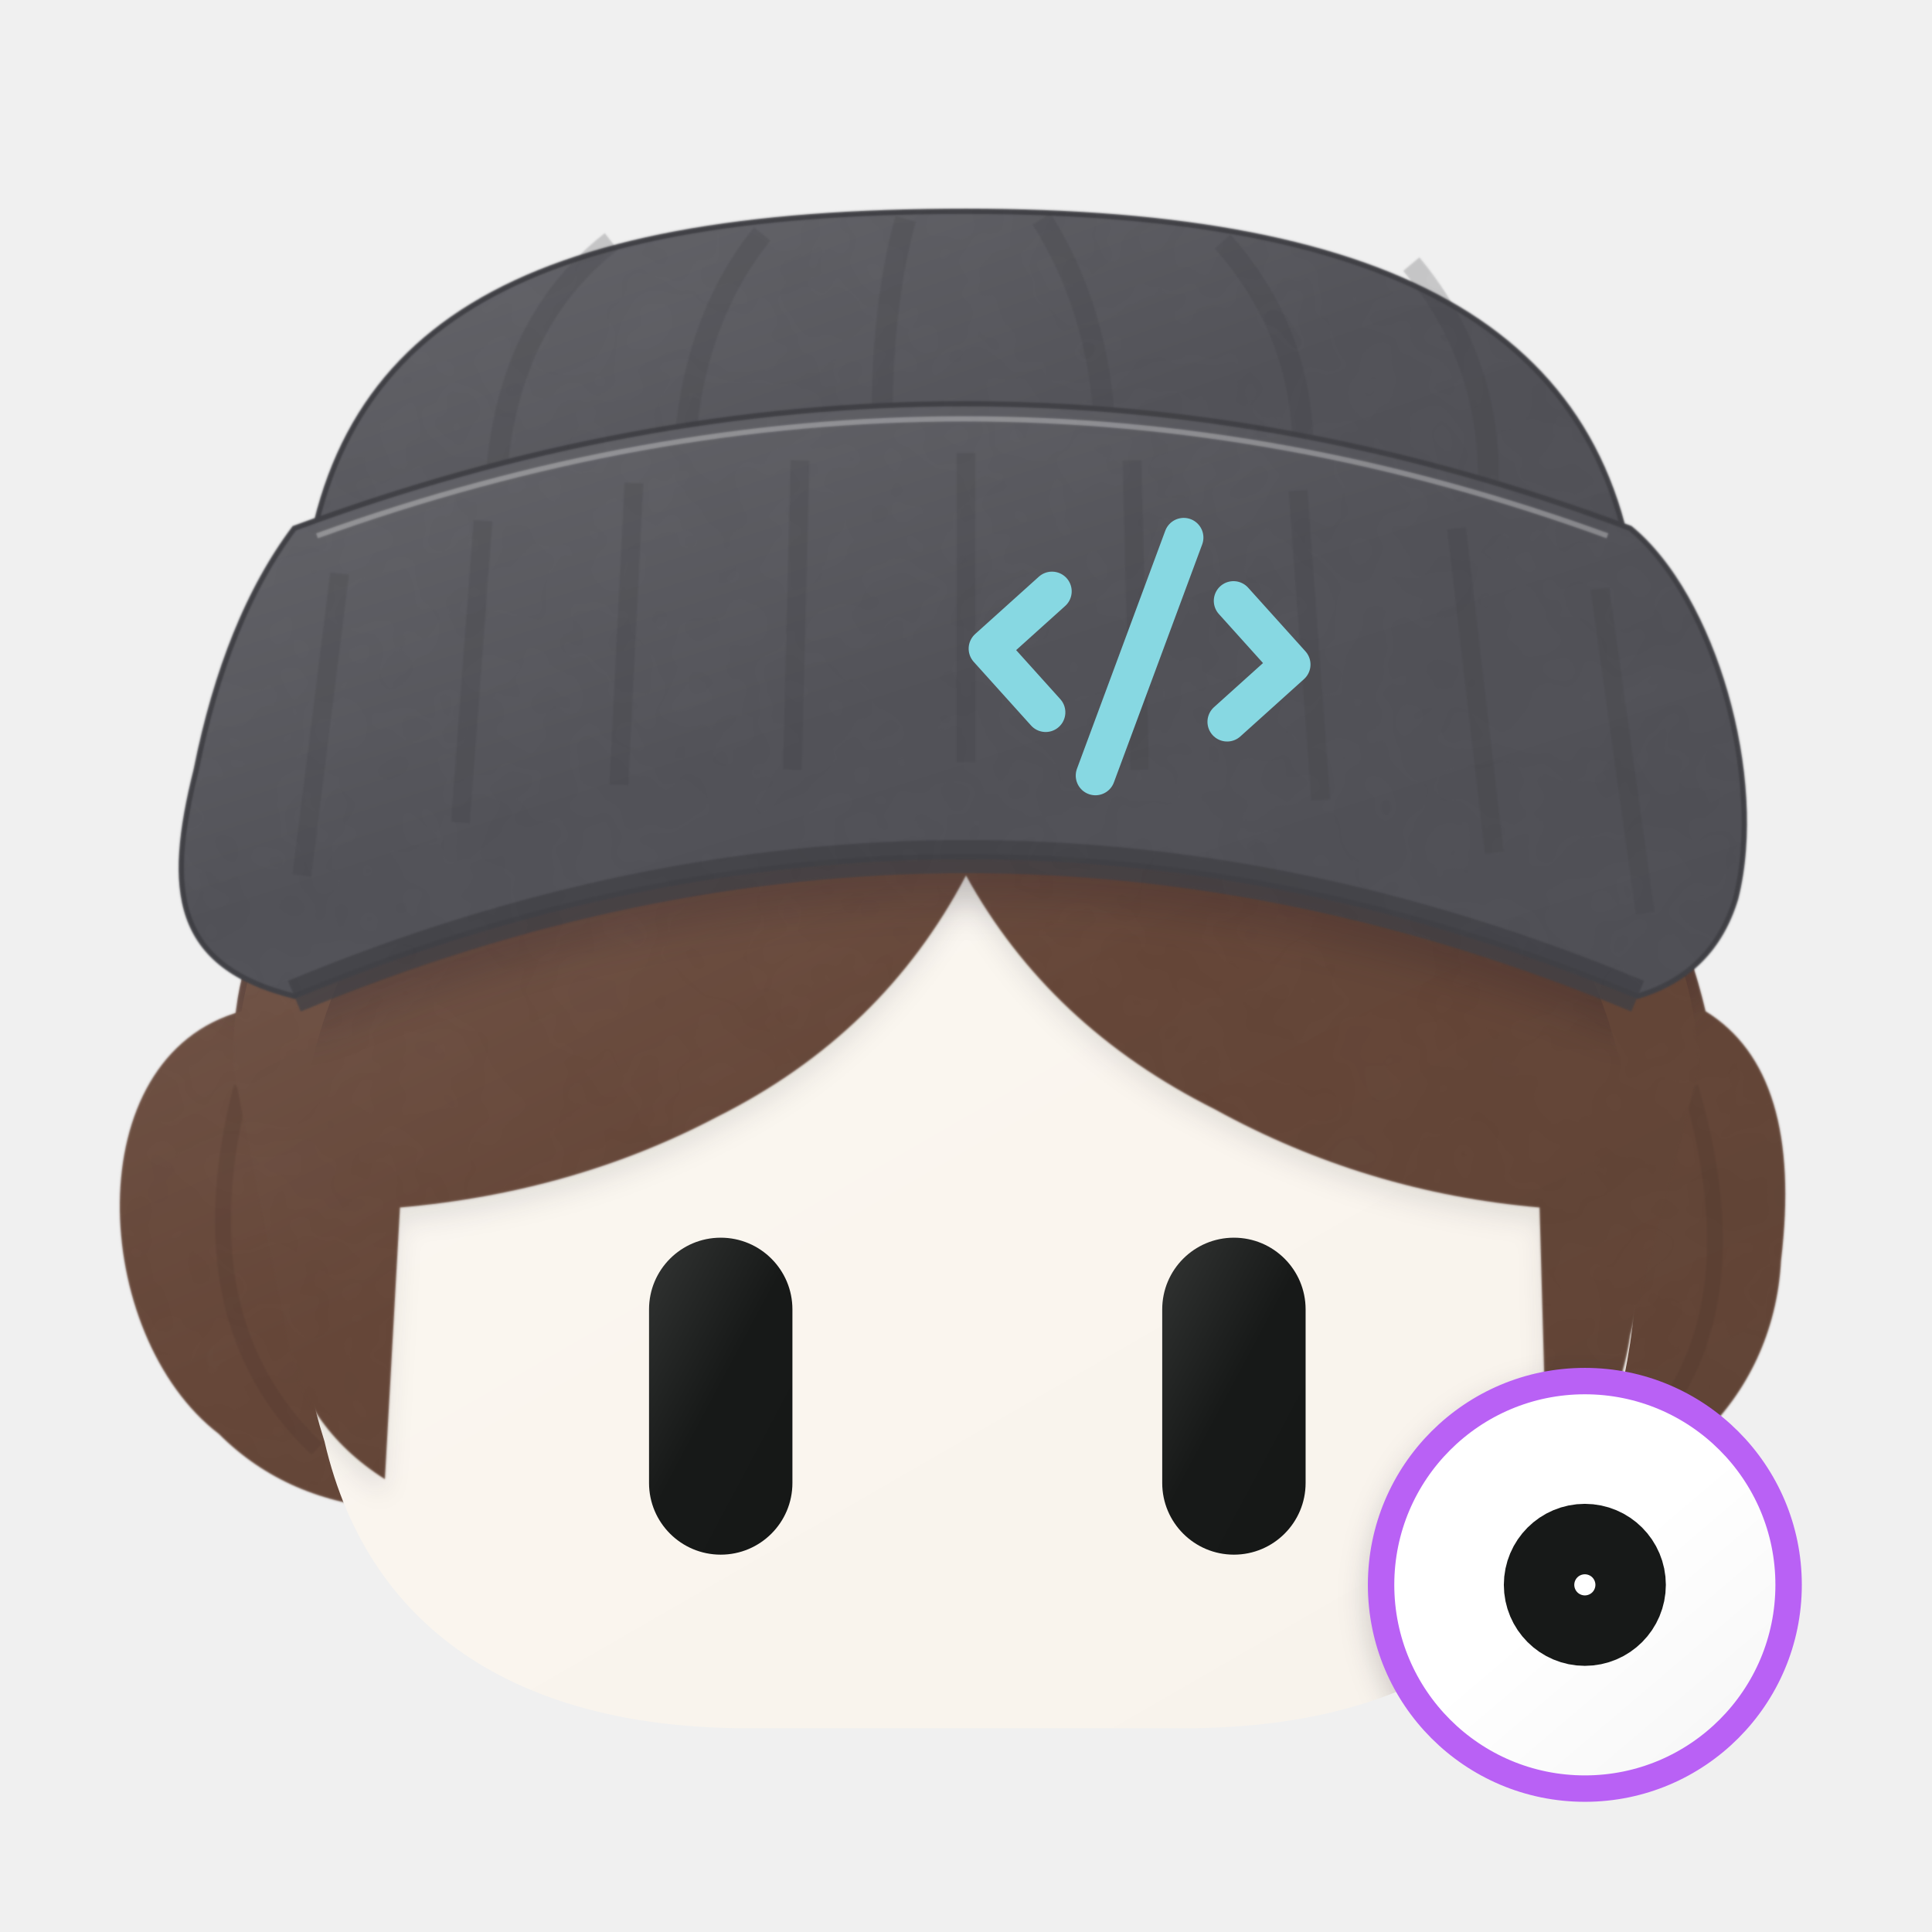
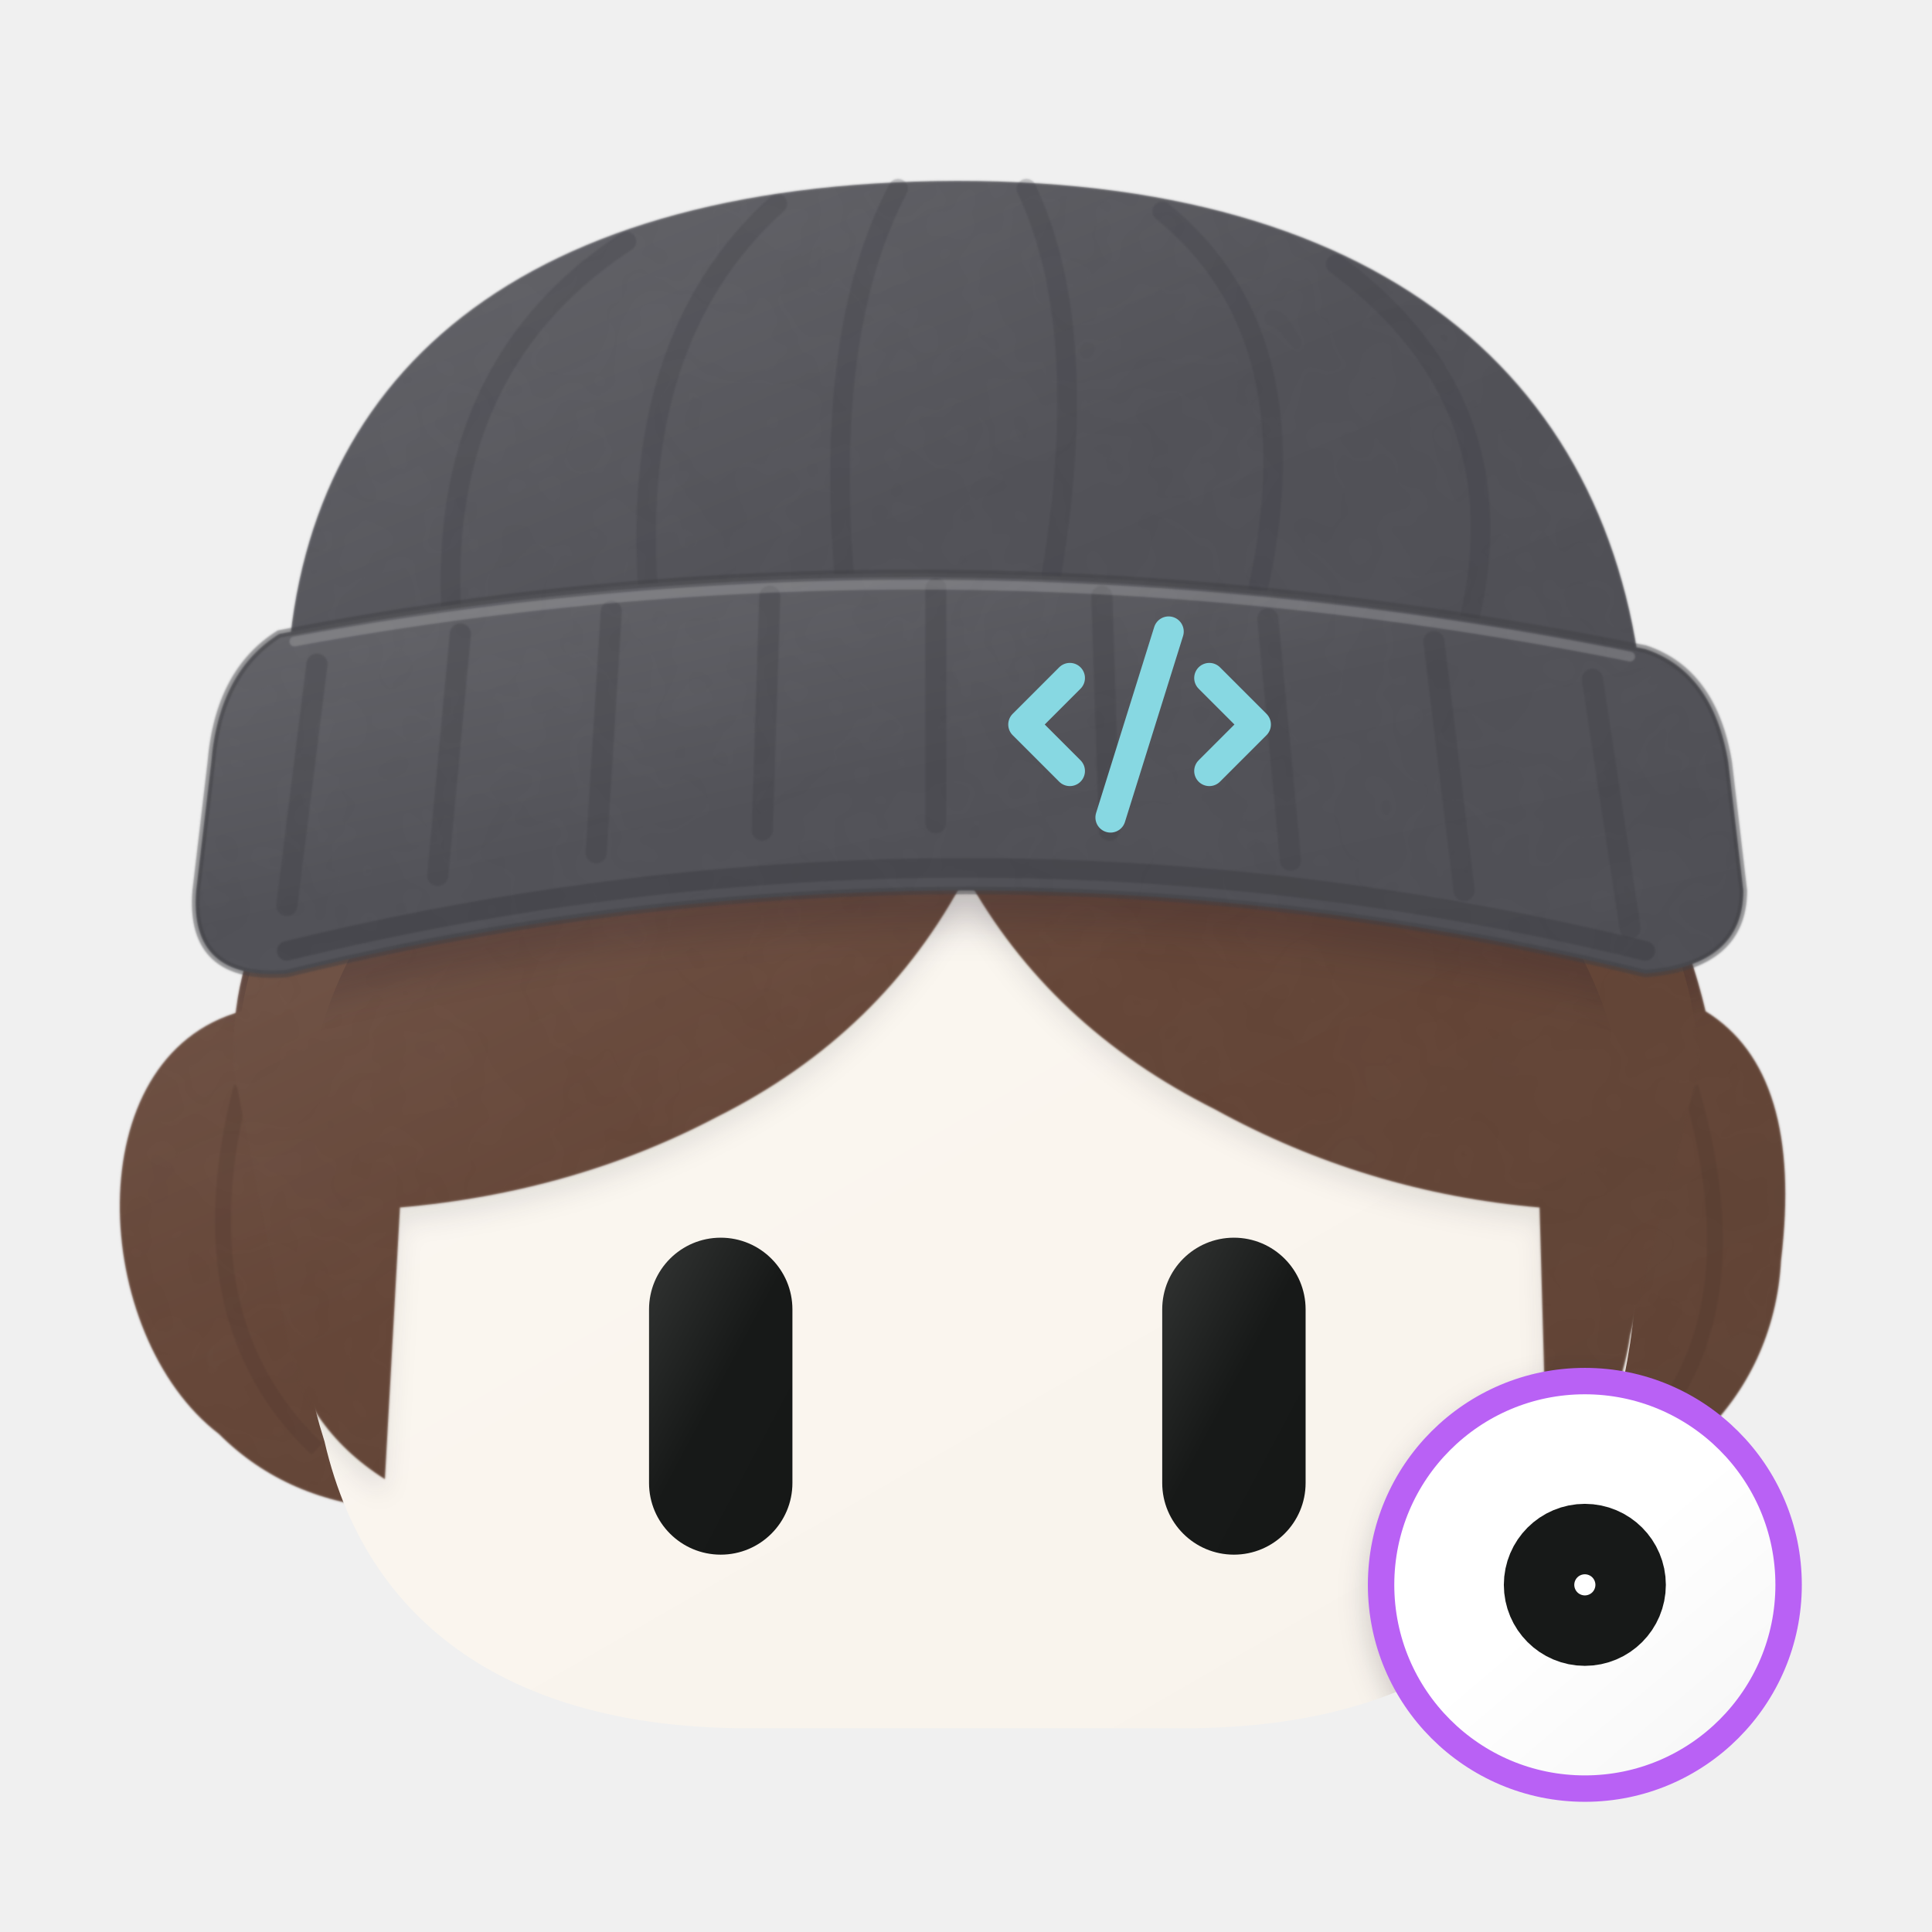
<svg xmlns="http://www.w3.org/2000/svg" viewBox="0 0 256 256" width="256" height="256" role="img">
  <defs>
    <clipPath id="avatar-contact-receiver-instance-badge" clipPathUnits="userSpaceOnUse">
      <path d="M48 124C38 140 36 169 43 191C49 217 70 229 99 229H157C186 229 207 217 213 191C220 169 218 140 208 124C185 105 71 105 48 124Z" fill="#000000" />
    </clipPath>
    <filter id="avatar-contact-shadow-instance-badge" filterUnits="userSpaceOnUse" x="0" y="0" width="256" height="256" color-interpolation-filters="sRGB">
      <feGaussianBlur in="SourceAlpha" stdDeviation="1.8" />
      <feOffset dy="1.5" result="contact-alpha" />
      <feFlood flood-color="#201a28" flood-opacity="0.18" />
      <feComposite in2="contact-alpha" operator="in" />
    </filter>
    <clipPath id="avatar-contact-receiver-fringe-hair-curtain-face-round" clipPathUnits="userSpaceOnUse">
      <path d="M48 124C38 140 36 169 43 191C49 217 70 229 99 229H157C186 229 207 217 213 191C220 169 218 140 208 124C185 105 71 105 48 124Z" fill="#000000" />
    </clipPath>
    <filter id="avatar-contact-shadow-fringe-hair-curtain-face-round" filterUnits="userSpaceOnUse" x="0" y="0" width="256" height="256" color-interpolation-filters="sRGB">
      <feGaussianBlur in="SourceAlpha" stdDeviation="1.6" />
      <feOffset dy="2" result="contact-alpha" />
      <feFlood flood-color="#201a28" flood-opacity="0.09" />
      <feComposite in2="contact-alpha" operator="in" />
    </filter>
    <clipPath id="avatar-contact-receiver-hat-hat-beanie-hair-curtain-hair-crop-back-face-round" clipPathUnits="userSpaceOnUse">
      <path d="M48 124C38 140 36 169 43 191C49 217 70 229 99 229H157C186 229 207 217 213 191C220 169 218 140 208 124C185 105 71 105 48 124Z" fill="#000000" />
      <path d="M31 142C29 106 68 85 128 85C188 85 225 107 225 142L216 177Q214 190 205 196L204 160Q181 158 161 147Q139 136 128 116Q117 137 95 148Q76 158 53 160L51 196Q40 189 38 177Z" fill="#000000" />
      <path d="M32 134C10 140 12 177 29 190Q38 199 52 200H203C220 199 235 186 236 167Q239 142 226 134C216 92 181 84 128 84C75 84 39 94 32 134Z" fill="#000000" />
      <path d="M32 144Q24 175 42 192M224 144Q233 175 217 191" fill="none" stroke="#000000" stroke-width="2.1" stroke-opacity="0.25" />
    </clipPath>
    <filter id="avatar-contact-shadow-hat-hat-beanie-hair-curtain-hair-crop-back-face-round" filterUnits="userSpaceOnUse" x="0" y="0" width="256" height="256" color-interpolation-filters="sRGB">
      <feGaussianBlur in="SourceAlpha" stdDeviation="2.4" />
      <feOffset dy="4" result="contact-alpha" />
      <feFlood flood-color="#201a28" flood-opacity="0.19" />
      <feComposite in2="contact-alpha" operator="in" />
    </filter>
    <filter id="avatar-soft-material-v1" x="-2%" y="-2%" width="104%" height="104%" color-interpolation-filters="sRGB">
      <feTurbulence type="fractalNoise" baseFrequency="0.08" numOctaves="3" seed="17" result="grain" />
      <feColorMatrix in="grain" type="matrix" values="0.213 0.715 0.072 0 0 0.213 0.715 0.072 0 0 0.213 0.715 0.072 0 0 0 0 0 0.03 0" result="faint-grain" />
      <feComposite in="faint-grain" in2="SourceGraphic" operator="in" result="clipped-grain" />
      <feBlend in="SourceGraphic" in2="clipped-grain" mode="soft-light" result="material" />
      <feGaussianBlur in="material" stdDeviation="0.16" />
    </filter>
    <linearGradient id="avatar-face-faf5ee" x1="0%" y1="0%" x2="85%" y2="100%">
      <stop offset="0%" stop-color="#fbf8f2" />
      <stop offset="52%" stop-color="#faf5ee" />
      <stop offset="100%" stop-color="#f8f3ec" />
    </linearGradient>
    <linearGradient id="avatar-hair-654638" x1="0%" y1="0%" x2="85%" y2="100%">
      <stop offset="0%" stop-color="#775c50" />
      <stop offset="52%" stop-color="#654638" />
      <stop offset="100%" stop-color="#614436" />
    </linearGradient>
    <linearGradient id="avatar-hat-525258" x1="0%" y1="0%" x2="85%" y2="100%">
      <stop offset="0%" stop-color="#67676c" />
      <stop offset="52%" stop-color="#525258" />
      <stop offset="100%" stop-color="#4f4f55" />
    </linearGradient>
    <linearGradient id="avatar-eyes-171918" x1="0%" y1="0%" x2="85%" y2="100%">
      <stop offset="0%" stop-color="#333534" />
      <stop offset="52%" stop-color="#171918" />
      <stop offset="100%" stop-color="#161817" />
    </linearGradient>
    <linearGradient id="avatar-badge-ffffff" x1="0%" y1="0%" x2="85%" y2="100%">
      <stop offset="0%" stop-color="#ffffff" />
      <stop offset="52%" stop-color="#ffffff" />
      <stop offset="100%" stop-color="#f6f6f6" />
    </linearGradient>
  </defs>
  <g color="#4f372c" filter="url(#avatar-soft-material-v1)">
    <path d="M32 134C10 140 12 177 29 190Q38 199 52 200H203C220 199 235 186 236 167Q239 142 226 134C216 92 181 84 128 84C75 84 39 94 32 134Z" fill="url(#avatar-hair-654638)" />
    <path d="M32 144Q24 175 42 192M224 144Q233 175 217 191" fill="none" stroke="#4f372c" stroke-width="2.1" stroke-opacity="0.25" />
  </g>
  <g color="url(#avatar-face-faf5ee)">
    <path d="M48 124C38 140 36 169 43 191C49 217 70 229 99 229H157C186 229 207 217 213 191C220 169 218 140 208 124C185 105 71 105 48 124Z" fill="url(#avatar-face-faf5ee)" />
  </g>
  <g data-layer="contact-shadow-fringe-hair-curtain-face-round" clip-path="url(#avatar-contact-receiver-fringe-hair-curtain-face-round)">
    <g filter="url(#avatar-contact-shadow-fringe-hair-curtain-face-round)">
      <g color="#000000">
        <path d="M31 142C29 106 68 85 128 85C188 85 225 107 225 142L216 177Q214 190 205 196L204 160Q181 158 161 147Q139 136 128 116Q117 137 95 148Q76 158 53 160L51 196Q40 189 38 177Z" fill="#000000" />
      </g>
    </g>
  </g>
  <g color="#4f372c" filter="url(#avatar-soft-material-v1)">
    <path d="M31 142C29 106 68 85 128 85C188 85 225 107 225 142L216 177Q214 190 205 196L204 160Q181 158 161 147Q139 136 128 116Q117 137 95 148Q76 158 53 160L51 196Q40 189 38 177Z" fill="url(#avatar-hair-654638)" />
  </g>
  <g data-layer="contact-shadow-hat-hat-beanie-hair-curtain-hair-crop-back-face-round" clip-path="url(#avatar-contact-receiver-hat-hat-beanie-hair-curtain-hair-crop-back-face-round)">
    <g filter="url(#avatar-contact-shadow-hat-hat-beanie-hair-curtain-hair-crop-back-face-round)">
      <g color="#000000">
-         <path d="M40 83C42 43 69 28 128 28C185 28 215 44 217 83L218 104H38Z" fill="#000000" stroke="#000000" stroke-width="0.7" />
-         <path d="M66 77Q63 46 81 32M91 76Q88 47 101 31M118 76Q115 47 120 29M145 76Q150 48 138 29M170 77Q178 50 162 32M195 79Q202 53 187 35" fill="none" stroke="#000000" stroke-width="2.8" stroke-opacity="0.23" />
-         <path d="M39 70Q128 37 216 70C227 79 234 103 230 119Q227 129 217 132Q128 95 39 132C23 128 22 118 26 102Q30 82 39 70Z" fill="#000000" stroke="#000000" stroke-width="0.7" />
-         <path d="M45 76L40 116M64 69L61 109M84 64L82 104M106 61L105 102M128 60V101M150 61L151 102M172 65L175 106M193 70L198 113M212 78L218 121" fill="none" stroke="#000000" stroke-width="2.5" stroke-opacity="0.23" />
-         <path d="M39 132Q128 95 217 132" fill="none" stroke="#000000" stroke-width="4.4" stroke-opacity="0.78" />
-         <path d="M42 71Q128 40 213 71" fill="none" stroke="#ffffff" stroke-width="0.7" stroke-opacity="0.32" />
+         <path d="M38 96C37 53 65 25 124 24C185 23 216 52 218 97L216 114H40Z" fill="#000000" />
+         <path d="M60 84Q57 49 83 32M86 80Q83 45 103 27M112 78Q109 44 119 25M139 78Q145 44 136 25M166 81Q175 45 154 28M193 88Q204 55 177 35" fill="none" stroke="#000000" stroke-width="2.6" stroke-opacity="0.28" stroke-linecap="round" />
+         <path d="M37 84Q124 67 218 86Q227 89 229 101L231 118Q231 128 218 129Q128 107 38 129Q25 130 26 118L28 101Q29 89 37 84Z" fill="#000000" stroke="#000000" stroke-width="1" stroke-opacity="0.5" />
+         <path d="M42 88L38 120M61 84L58 116M81 81L79 113M102 79L101 110M124 78V109M146 79L147 110M168 82L171 114M190 85L194 118M211 90L216 123" fill="none" stroke="#000000" stroke-width="2.8" stroke-opacity="0.35" stroke-linecap="round" />
+         <path d="M39 85Q126 69 216 87" fill="none" stroke="#ffffff" stroke-width="1.3" stroke-opacity="0.18" stroke-linecap="round" />
+         <path d="M38 126Q128 104 218 126" fill="none" stroke="#000000" stroke-width="2.6" stroke-opacity="0.58" stroke-linecap="round" />
      </g>
    </g>
  </g>
  <g color="#404045" filter="url(#avatar-soft-material-v1)">
-     <path d="M40 83C42 43 69 28 128 28C185 28 215 44 217 83L218 104H38Z" fill="url(#avatar-hat-525258)" stroke="#404045" stroke-width="0.7" />
-     <path d="M66 77Q63 46 81 32M91 76Q88 47 101 31M118 76Q115 47 120 29M145 76Q150 48 138 29M170 77Q178 50 162 32M195 79Q202 53 187 35" fill="none" stroke="#404045" stroke-width="2.8" stroke-opacity="0.23" />
-     <path d="M39 70Q128 37 216 70C227 79 234 103 230 119Q227 129 217 132Q128 95 39 132C23 128 22 118 26 102Q30 82 39 70Z" fill="url(#avatar-hat-525258)" stroke="#404045" stroke-width="0.7" />
-     <path d="M45 76L40 116M64 69L61 109M84 64L82 104M106 61L105 102M128 60V101M150 61L151 102M172 65L175 106M193 70L198 113M212 78L218 121" fill="none" stroke="#404045" stroke-width="2.5" stroke-opacity="0.23" />
-     <path d="M39 132Q128 95 217 132" fill="none" stroke="#404045" stroke-width="4.4" stroke-opacity="0.78" />
-     <path d="M42 71Q128 40 213 71" fill="none" stroke="#ffffff" stroke-width="0.7" stroke-opacity="0.32" />
+     <path d="M38 96C37 53 65 25 124 24C185 23 216 52 218 97L216 114H40Z" fill="url(#avatar-hat-525258)" />
+     <path d="M60 84Q57 49 83 32M86 80Q83 45 103 27M112 78Q109 44 119 25M139 78Q145 44 136 25M166 81Q175 45 154 28M193 88Q204 55 177 35" fill="none" stroke="#404045" stroke-width="2.6" stroke-opacity="0.28" stroke-linecap="round" />
+     <path d="M37 84Q124 67 218 86Q227 89 229 101L231 118Q231 128 218 129Q128 107 38 129Q25 130 26 118L28 101Q29 89 37 84Z" fill="url(#avatar-hat-525258)" stroke="#404045" stroke-width="1" stroke-opacity="0.5" />
+     <path d="M42 88L38 120M61 84L58 116M81 81L79 113M102 79L101 110M124 78V109M146 79L147 110M168 82L171 114M190 85L194 118M211 90L216 123" fill="none" stroke="#404045" stroke-width="2.8" stroke-opacity="0.35" stroke-linecap="round" />
+     <path d="M39 85Q126 69 216 87" fill="none" stroke="#ffffff" stroke-width="1.3" stroke-opacity="0.18" stroke-linecap="round" />
+     <path d="M38 126Q128 104 218 126" fill="none" stroke="#404045" stroke-width="2.6" stroke-opacity="0.58" stroke-linecap="round" />
  </g>
-   <g data-layer="hat-badge" transform="translate(151 87) rotate(3) scale(0.86) translate(-128 -64)">
+   <g data-layer="hat-badge" transform="translate(151 96) rotate(0) scale(0.66) translate(-128 -64)">
    <g transform="translate(128 64) scale(0.21875) translate(-128 -128)">
      <g color="#87d8e2">
        <path d="m18 16 4-4-4-4" fill="none" stroke="#87d8e2" stroke-width="2.6" stroke-linecap="round" stroke-linejoin="round" transform="scale(10.66667)" />
        <path d="m6 8-4 4 4 4" fill="none" stroke="#87d8e2" stroke-width="2.6" stroke-linecap="round" stroke-linejoin="round" transform="scale(10.66667)" />
        <path d="m14.5 4-5 16" fill="none" stroke="#87d8e2" stroke-width="2.6" stroke-linecap="round" stroke-linejoin="round" transform="scale(10.66667)" />
      </g>
    </g>
  </g>
  <g data-layer="state" data-state="idle">
    <rect x="86" y="164" width="19" height="42" rx="9.5" fill="url(#avatar-eyes-171918)" />
    <rect x="154" y="164" width="19" height="42" rx="9.5" fill="url(#avatar-eyes-171918)" />
  </g>
  <g data-layer="contact-shadow-instance-badge" clip-path="url(#avatar-contact-receiver-instance-badge)">
    <g filter="url(#avatar-contact-shadow-instance-badge)">
      <circle cx="210" cy="210" r="29" fill="#000000" />
    </g>
  </g>
  <g data-layer="instance-badge">
    <circle cx="210" cy="210" r="27" fill="url(#avatar-badge-ffffff)" stroke="#b961f5" stroke-width="3.5" />
    <g transform="translate(210 210) scale(0.4375) translate(-128 -128)">
      <g color="#171918">
        <circle cx="12" cy="12" r="1" fill="none" stroke="#171918" stroke-width="2.6" stroke-linecap="round" stroke-linejoin="round" transform="scale(10.66667)" />
      </g>
    </g>
  </g>
</svg>
